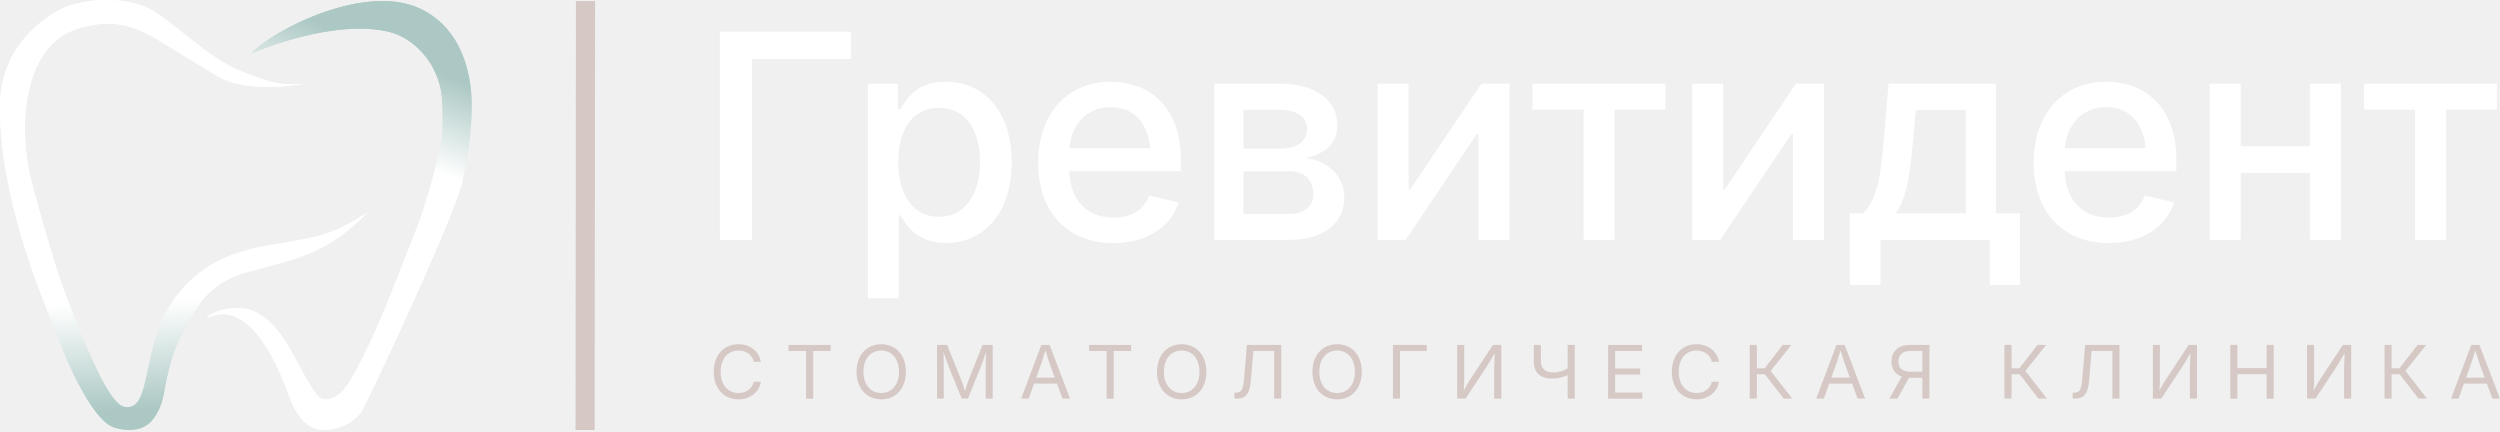
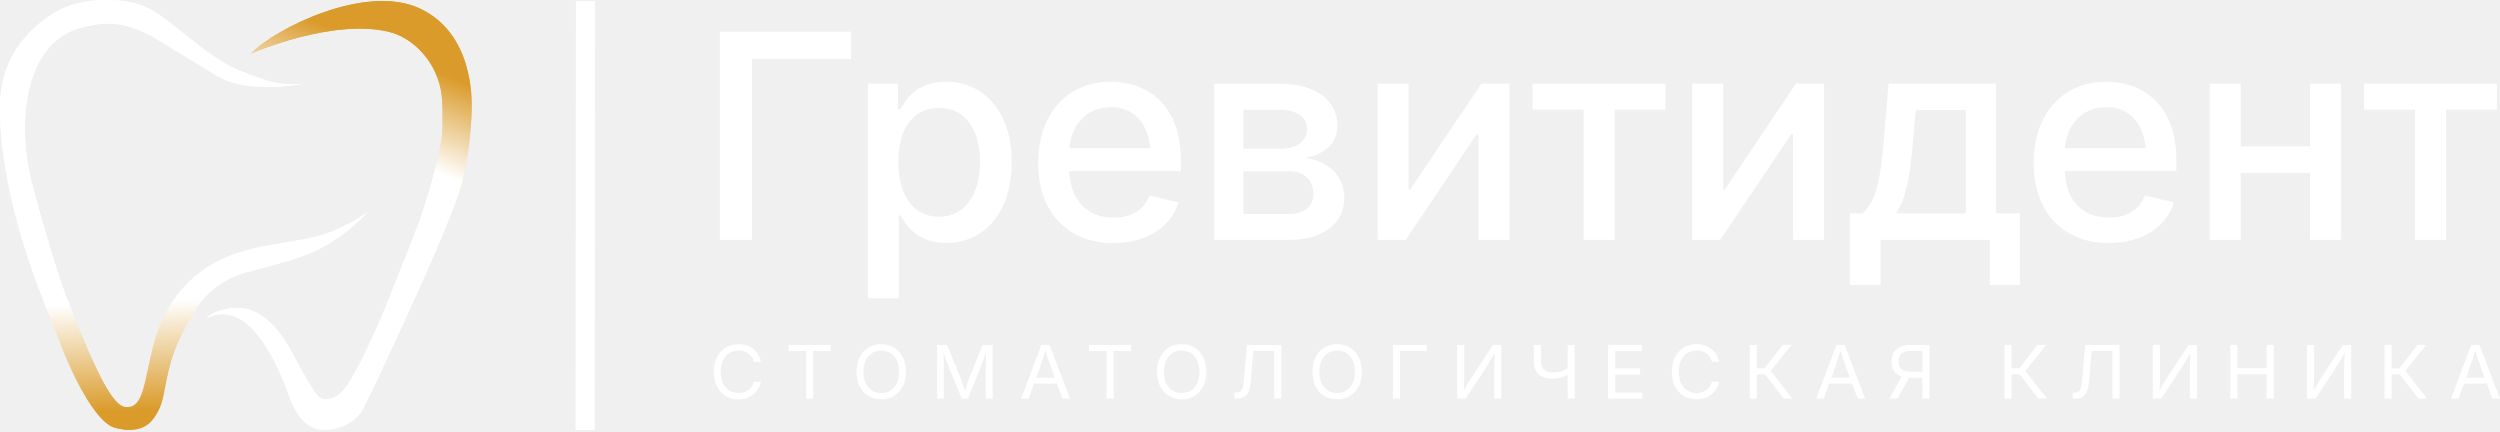
<svg xmlns="http://www.w3.org/2000/svg" width="816" height="141" viewBox="0 0 816 141" fill="none">
  <path d="M153.97 35.02C153.97 32.005 154.375 10.745 136.875 2.707C119.375 -5.331 90.137 9.063 81.971 17.436C81.971 17.436 108.471 5.881 126.97 10.403C133.97 12.114 139.47 17.939 141.97 23.465C144.47 28.991 144.47 32.508 144.47 41.048C144.47 49.589 141.47 59.134 140.47 62.651C139.47 66.168 126.287 98.875 125.97 99.828C125.47 101.335 115.971 123.44 111.971 127.459C107.939 131.51 104.671 130.474 103.471 128.966C101.471 126.455 98.405 120.873 95.472 115.346C92.538 109.82 87.472 102.354 80.472 100.846C74.872 99.641 68.305 102.172 67.472 103.846C81.698 96.699 91.215 120.473 94.471 129.469C96.071 133.89 98.471 138.689 103.471 140.019C108.471 141.349 115.965 138.523 118.47 133.488C121.97 126.454 147.97 71.694 150.97 59.134C153.49 48.584 153.97 38.034 153.97 35.02Z" fill="url(#paint0_linear_1296_57)" />
  <path d="M78.321 23.103C89.171 27.411 91.45 27.847 98.972 27.346C98.972 27.346 80.972 30.846 70.972 24.846C53.608 14.429 49.887 11.613 45.471 9.846C37.971 6.846 32.35 7.302 25.471 9.346C8.471 14.399 4.998 39.583 10.626 60.612C14.971 76.847 19.354 91.119 21.562 96.62C25.98 107.623 35.603 133.629 41.62 134.129C47.637 134.629 47.637 130.628 51.243 115.125C52.15 111.224 57.29 99.474 62.681 93.119C68.197 86.618 76.626 83.117 80.733 81.617C85.074 80.031 98.88 78.647 105.399 76.615C113.422 74.115 120.473 68.846 119.972 69.347C106.341 82.941 101.502 81.677 83.336 86.618C75.686 88.698 70.558 93.36 67.289 96.62C64.281 99.621 58.263 109.623 55.756 118.125C53.249 126.627 54.156 131.128 50.145 136.63C46.133 142.131 39.113 140.006 37.608 139.63C30.972 137.976 22.888 121.346 18.472 108.846C14.055 96.347 9.243 83.847 5.972 71.847C2.7 59.846 -8.13541e-05 49.846 0 34.946C0 15.915 13.038 6.78 19.055 3.439C26.281 -0.574 40.074 -1.356 48.234 2.598C55.972 6.346 67.472 18.794 78.321 23.103Z" fill="url(#paint1_linear_1296_57)" />
  <path d="M153.97 35.02C153.97 32.005 154.375 10.745 136.875 2.707C119.375 -5.331 90.137 9.063 81.971 17.436C81.971 17.436 108.471 5.881 126.97 10.403C133.97 12.114 139.47 17.939 141.97 23.465C144.47 28.991 144.47 32.508 144.47 41.048C144.47 49.589 137.713 69.908 136.472 73.347C129.972 91.347 123.472 113.346 111.971 127.459C108.361 131.889 104.671 130.474 103.471 128.966C101.471 126.455 98.405 120.873 95.472 115.346C92.538 109.82 87.472 102.354 80.472 100.846C74.872 99.641 68.305 102.172 67.472 103.846C81.698 96.699 91.215 120.473 94.471 129.469C96.071 133.89 98.97 138.822 103.471 140.019C107.972 141.216 116.472 136.846 118.47 133.488C120.469 130.129 147.97 71.694 150.97 59.134C153.49 48.584 153.97 38.034 153.97 35.02Z" fill="url(#paint2_linear_1296_57)" />
  <path d="M78.321 23.103C89.171 27.411 91.45 27.847 98.972 27.346C98.972 27.346 80.972 30.846 70.972 24.846C53.608 14.429 49.887 11.613 45.471 9.846C37.971 6.846 32.35 7.302 25.471 9.346C8.471 14.399 4.998 39.583 10.626 60.612C14.971 76.847 19.354 91.119 21.562 96.62C25.98 107.623 34.954 132.346 40.972 132.846C46.989 133.347 46.889 124.76 50.145 112.346C54.472 95.847 65.672 85.317 80.733 81.617C89.972 79.347 98.88 78.647 105.399 76.615C113.422 74.115 120.473 68.846 119.972 69.347C106.341 82.941 98.899 83.905 80.733 88.847C66.264 92.782 59.788 104.455 55.756 118.125C53.627 125.346 53.483 130.845 49.472 136.346C45.46 141.848 39.113 140.006 37.608 139.63C30.972 137.976 23.972 121.846 18.472 108.846C8.836 86.07 -0 59.911 0 34.946C0 15.915 13.038 6.78 19.055 3.439C26.281 -0.574 40.074 -1.356 48.234 2.598C55.972 6.346 67.472 18.794 78.321 23.103Z" fill="url(#paint3_linear_1296_57)" />
-   <path d="M191.11 0.346L190.972 140.347" stroke-width="6.25" stroke="#D6C9C5" />
+   <path d="M191.11 0.346L190.972 140.347" stroke-width="6.25" stroke="#FFFFFF" />
  <path d="M277.788 10.347H234.971V78.287H245.446V19.284H277.788V10.347Z" fill="#FFFFFF" />
  <path d="M283.271 97.347H293.378V70.307H293.929C295.721 73.545 299.442 79.29 308.768 79.29C321.264 79.29 330.223 69.395 330.223 52.934C330.223 36.337 321.081 26.67 308.768 26.67C299.166 26.67 295.721 32.461 293.929 35.608H293.102V27.309H283.271V97.347ZM306.517 70.763C297.972 70.763 293.194 63.468 293.194 52.843C293.194 42.265 297.834 35.197 306.517 35.197C315.43 35.197 319.886 42.812 319.886 52.843C319.886 62.966 315.292 70.763 306.517 70.763Z" fill="#FFFFFF" />
  <path d="M363.384 79.335C374.364 79.335 382.22 74.001 384.655 66.067L375.145 63.832C373.354 68.575 369.127 71.037 363.476 71.037C355.069 71.037 349.372 65.702 349.005 55.853H385.436V52.296C385.436 33.92 374.226 26.67 362.511 26.67C348.132 26.67 338.852 37.477 338.852 53.163C338.852 68.985 348.224 79.335 363.384 79.335ZM349.051 48.375C349.602 41.034 354.472 34.969 362.557 34.969C370.321 34.969 374.686 40.35 375.421 48.375H349.051Z" fill="#FFFFFF" />
  <path d="M396.328 78.287H420.86C432.162 78.287 438.778 72.678 438.778 64.562C438.778 57.038 432.943 52.342 426.006 51.567C432.53 50.29 436.527 46.779 436.527 40.942C436.527 32.552 429.176 27.309 417.599 27.309H396.328V78.287ZM405.838 69.851V55.898H420.86C425.73 55.898 428.671 58.725 428.671 63.422C428.671 67.389 425.73 69.851 420.86 69.851H405.838ZM405.838 48.557V35.836H417.599C423.204 35.836 426.649 38.161 426.649 42.082C426.649 46.095 423.295 48.557 417.691 48.557H405.838Z" fill="#FFFFFF" />
  <path d="M492.718 78.287V27.309H483.53L460.284 61.872H459.778V27.309H449.671V78.287H458.813L482.014 43.769H482.565V78.287H492.718Z" fill="#FFFFFF" />
  <path d="M516.887 78.287H526.994V35.79H543.579V27.309H500.21V35.79H516.887V78.287Z" fill="#FFFFFF" />
  <path d="M595.385 78.287V27.309H586.197L562.95 61.872H562.445V27.309H552.338V78.287H561.48L584.681 43.769H585.232V78.287H595.385Z" fill="#FFFFFF" />
  <path d="M603.796 93.015H613.811V78.287H649.461V93.015H659.293V69.623H651.483V27.309H616.429L614.821 46.277C613.765 59.09 612.203 65.839 607.93 69.623H603.796V93.015ZM618.818 69.623C622.172 64.927 623.504 57.175 624.377 46.277L625.296 35.927H641.651V69.623H618.818Z" fill="#FFFFFF" />
  <path d="M688.314 79.335C699.294 79.335 707.15 74.001 709.584 66.067L700.075 63.832C698.283 68.575 694.056 71.037 688.405 71.037C679.998 71.037 674.301 65.702 673.934 55.853H710.365V52.296C710.365 33.92 699.156 26.67 687.441 26.67C673.061 26.67 663.781 37.477 663.781 53.163C663.781 68.985 673.153 79.335 688.314 79.335ZM673.98 48.375C674.531 41.034 679.401 34.969 687.487 34.969C695.251 34.969 699.615 40.35 700.35 48.375H673.98Z" fill="#FFFFFF" />
  <path d="M731.364 27.309H721.257V78.287H731.364V56.446H753.968V78.287H764.075V27.309H753.968V47.736H731.364V27.309Z" fill="#FFFFFF" />
  <path d="M788.279 78.287H798.386V35.79H814.971V27.309H771.602V35.79H788.279V78.287Z" fill="#FFFFFF" />
-   <path d="M241.027 130.346C244.744 130.346 247.718 128.158 248.352 124.594H246.036C245.524 126.982 243.404 128.276 241.027 128.276C237.773 128.276 235.226 125.841 235.226 121.358C235.226 116.864 237.761 114.417 241.027 114.417C243.391 114.417 245.524 115.699 246.036 118.099H248.352C247.706 114.488 244.708 112.346 241.027 112.346C236.371 112.346 232.971 115.794 232.971 121.358C232.971 126.911 236.371 130.346 241.027 130.346Z" fill="#D6C9C5" />
-   <path d="M257.402 114.558H263.118V130.111H265.434V114.558H271.125V112.582H257.402V114.558Z" fill="#D6C9C5" />
-   <path d="M287.64 130.346C292.296 130.346 295.684 126.911 295.684 121.358C295.684 115.794 292.296 112.346 287.64 112.346C282.985 112.346 279.572 115.794 279.572 121.358C279.572 126.911 282.985 130.346 287.64 130.346ZM287.64 128.276C284.374 128.276 281.827 125.829 281.827 121.358C281.827 116.864 284.374 114.417 287.64 114.417C290.882 114.417 293.429 116.852 293.429 121.358C293.429 125.841 290.882 128.276 287.64 128.276Z" fill="#D6C9C5" />
-   <path d="M305.851 130.111H308.057V120.099C308.057 118.747 308.008 116.676 307.971 115.005C308.69 117.064 309.397 119.111 309.799 120.099L313.919 130.111H315.93L319.988 120.099C320.403 119.076 321.158 116.97 321.816 114.97C321.768 116.794 321.731 118.805 321.731 120.099V130.111H324.01V112.582H320.707L316.295 123.641C315.942 124.523 315.381 126.252 314.955 127.629C314.528 126.205 313.955 124.488 313.614 123.641L309.141 112.582H305.851V130.111Z" fill="#D6C9C5" />
-   <path d="M333.302 130.111H335.764L337.519 125.217H345.002L346.818 130.111H349.256L342.577 112.582H339.896L333.302 130.111ZM338.226 123.264L339.506 119.711C339.896 118.629 340.456 116.958 341.224 114.37C341.992 116.911 342.528 118.535 342.967 119.711L344.283 123.264H338.226Z" fill="#D6C9C5" />
-   <path d="M355.474 114.558H361.19V130.111H363.505V114.558H369.197V112.582H355.474V114.558Z" fill="#D6C9C5" />
-   <path d="M385.712 130.346C390.368 130.346 393.756 126.911 393.756 121.358C393.756 115.794 390.368 112.346 385.712 112.346C381.056 112.346 377.644 115.794 377.644 121.358C377.644 126.911 381.056 130.346 385.712 130.346ZM385.712 128.276C382.446 128.276 379.898 125.829 379.898 121.358C379.898 116.864 382.446 114.417 385.712 114.417C388.954 114.417 391.501 116.852 391.501 121.358C391.501 125.841 388.954 128.276 385.712 128.276Z" fill="#D6C9C5" />
-   <path d="M402.923 130.111H403.593C406.933 130.111 407.944 128.229 408.298 124.052L409.102 114.547H415.89V130.111H418.206V112.582H406.994L406.031 123.864C405.726 127.429 405.104 128.147 403.41 128.147H402.923V130.111Z" fill="#D6C9C5" />
-   <path d="M436.443 130.346C441.099 130.346 444.487 126.911 444.487 121.358C444.487 115.794 441.099 112.346 436.443 112.346C431.788 112.346 428.375 115.794 428.375 121.358C428.375 126.911 431.788 130.346 436.443 130.346ZM436.443 128.276C433.177 128.276 430.63 125.829 430.63 121.358C430.63 116.864 433.177 114.417 436.443 114.417C439.685 114.417 442.233 116.852 442.233 121.358C442.233 125.841 439.685 128.276 436.443 128.276Z" fill="#D6C9C5" />
-   <path d="M465.708 112.582H454.654V130.111H456.969V114.547H465.708V112.582Z" fill="#D6C9C5" />
-   <path d="M490.029 130.111V112.582H487.299L479.913 123.794C479.426 124.535 478.597 125.876 477.768 127.464C477.914 125.77 477.926 124.276 477.926 123.335V112.582H475.611V130.111H478.365L484.947 120.135C485.775 118.876 486.47 117.699 487.884 115.264C487.786 117.511 487.701 119.264 487.701 120.111V130.111H490.029Z" fill="#D6C9C5" />
-   <path d="M506.717 123.57C508.679 123.57 510.276 123.099 511.678 122.37V130.111H513.993V112.582H511.678V120.241C510.276 121.088 508.716 121.582 507.01 121.582C504.645 121.582 502.951 120.511 502.951 117.958V112.582H500.636V117.97C500.636 121.864 502.939 123.57 506.717 123.57Z" fill="#D6C9C5" />
-   <path d="M524.877 130.111H536.053V128.135H527.192V122.252H535.346V120.276H527.192V114.558H535.943V112.582H524.877V130.111Z" fill="#D6C9C5" />
-   <path d="M553.74 130.346C557.457 130.346 560.431 128.158 561.065 124.594H558.749C558.237 126.982 556.116 128.276 553.74 128.276C550.486 128.276 547.939 125.841 547.939 121.358C547.939 116.864 550.474 114.417 553.74 114.417C556.104 114.417 558.237 115.699 558.749 118.099H561.065C560.419 114.488 557.42 112.346 553.74 112.346C549.084 112.346 545.684 115.794 545.684 121.358C545.684 126.911 549.084 130.346 553.74 130.346Z" fill="#D6C9C5" />
-   <path d="M571.114 130.111H573.43V122.158H576.075L582.205 130.111H584.996L577.939 121.076L584.704 112.582H581.9L575.977 120.217H573.43V112.582H571.114V130.111Z" fill="#D6C9C5" />
-   <path d="M592.825 130.111H595.287L597.042 125.217H604.525L606.341 130.111H608.778L602.099 112.582H599.418L592.825 130.111ZM597.748 123.264L599.028 119.711C599.418 118.629 599.979 116.958 600.747 114.37C601.514 116.911 602.051 118.535 602.489 119.711L603.806 123.264H597.748Z" fill="#D6C9C5" />
-   <path d="M629.779 130.111V112.582H623.563C619.322 112.582 617.372 114.864 617.372 117.994C617.372 120.323 618.444 122.123 620.736 122.899L616.665 130.111H619.346L623.124 123.299C623.271 123.311 623.405 123.311 623.551 123.311H627.463V130.111H629.779ZM627.463 121.323H623.661C620.797 121.323 619.675 120.052 619.675 117.994C619.675 115.911 620.797 114.547 623.685 114.547H627.463V121.323Z" fill="#D6C9C5" />
-   <path d="M654.252 130.111H656.568V122.158H659.212L665.343 130.111H668.134L661.077 121.076L667.841 112.582H665.038L659.115 120.217H656.568V112.582H654.252V130.111Z" fill="#D6C9C5" />
-   <path d="M676.523 130.111H677.193C680.533 130.111 681.544 128.229 681.898 124.052L682.702 114.547H689.491V130.111H691.806V112.582H680.594L679.631 123.864C679.326 127.429 678.705 128.147 677.011 128.147H676.523V130.111Z" fill="#D6C9C5" />
-   <path d="M717.1 130.111V112.582H714.37L706.984 123.794C706.497 124.535 705.668 125.876 704.839 127.464C704.986 125.77 704.998 124.276 704.998 123.335V112.582H702.682V130.111H705.437L712.018 120.135C712.847 118.876 713.541 117.699 714.955 115.264C714.858 117.511 714.772 119.264 714.772 120.111V130.111H717.1Z" fill="#D6C9C5" />
-   <path d="M727.975 130.111H730.291V122.135H739.822V130.111H742.137V112.582H739.822V120.158H730.291V112.582H727.975V130.111Z" fill="#D6C9C5" />
-   <path d="M767.432 130.111V112.582H764.702L757.316 123.794C756.829 124.535 756 125.876 755.171 127.464C755.317 125.77 755.329 124.276 755.329 123.335V112.582H753.014V130.111H755.768L762.349 120.135C763.178 118.876 763.873 117.699 765.287 115.264C765.189 117.511 765.104 119.264 765.104 120.111V130.111H767.432Z" fill="#D6C9C5" />
-   <path d="M778.307 130.111H780.623V122.158H783.267L789.398 130.111H792.189L785.132 121.076L791.896 112.582H789.093L783.17 120.217H780.623V112.582H778.307V130.111Z" fill="#D6C9C5" />
-   <path d="M800.017 130.111H802.479L804.234 125.217H811.718L813.533 130.111H815.971L809.292 112.582H806.611L800.017 130.111ZM804.941 123.264L806.221 119.711C806.611 118.629 807.172 116.958 807.939 114.37C808.707 116.911 809.243 118.535 809.682 119.711L810.998 123.264H804.941Z" fill="#D6C9C5" />
+   <path d="M241.027 130.346C244.744 130.346 247.718 128.158 248.352 124.594H246.036C245.524 126.982 243.404 128.276 241.027 128.276C237.773 128.276 235.226 125.841 235.226 121.358C235.226 116.864 237.761 114.417 241.027 114.417C243.391 114.417 245.524 115.699 246.036 118.099H248.352C247.706 114.488 244.708 112.346 241.027 112.346C236.371 112.346 232.971 115.794 232.971 121.358C232.971 126.911 236.371 130.346 241.027 130.346Z" fill="#FFFFFF" />
+   <path d="M257.402 114.558H263.118V130.111H265.434V114.558H271.125V112.582H257.402V114.558Z" fill="#FFFFFF" />
+   <path d="M287.64 130.346C292.296 130.346 295.684 126.911 295.684 121.358C295.684 115.794 292.296 112.346 287.64 112.346C282.985 112.346 279.572 115.794 279.572 121.358C279.572 126.911 282.985 130.346 287.64 130.346ZM287.64 128.276C284.374 128.276 281.827 125.829 281.827 121.358C281.827 116.864 284.374 114.417 287.64 114.417C290.882 114.417 293.429 116.852 293.429 121.358C293.429 125.841 290.882 128.276 287.64 128.276Z" fill="#FFFFFF" />
+   <path d="M305.851 130.111H308.057V120.099C308.057 118.747 308.008 116.676 307.971 115.005C308.69 117.064 309.397 119.111 309.799 120.099L313.919 130.111H315.93L319.988 120.099C320.403 119.076 321.158 116.97 321.816 114.97C321.768 116.794 321.731 118.805 321.731 120.099V130.111H324.01V112.582H320.707L316.295 123.641C315.942 124.523 315.381 126.252 314.955 127.629C314.528 126.205 313.955 124.488 313.614 123.641L309.141 112.582H305.851V130.111Z" fill="#FFFFFF" />
+   <path d="M333.302 130.111H335.764L337.519 125.217H345.002L346.818 130.111H349.256L342.577 112.582H339.896L333.302 130.111ZM338.226 123.264L339.506 119.711C339.896 118.629 340.456 116.958 341.224 114.37C341.992 116.911 342.528 118.535 342.967 119.711L344.283 123.264H338.226Z" fill="#FFFFFF" />
+   <path d="M355.474 114.558H361.19V130.111H363.505V114.558H369.197V112.582H355.474V114.558Z" fill="#FFFFFF" />
+   <path d="M385.712 130.346C390.368 130.346 393.756 126.911 393.756 121.358C393.756 115.794 390.368 112.346 385.712 112.346C381.056 112.346 377.644 115.794 377.644 121.358C377.644 126.911 381.056 130.346 385.712 130.346ZM385.712 128.276C382.446 128.276 379.898 125.829 379.898 121.358C379.898 116.864 382.446 114.417 385.712 114.417C388.954 114.417 391.501 116.852 391.501 121.358C391.501 125.841 388.954 128.276 385.712 128.276Z" fill="#FFFFFF" />
+   <path d="M402.923 130.111H403.593C406.933 130.111 407.944 128.229 408.298 124.052L409.102 114.547H415.89V130.111H418.206V112.582H406.994L406.031 123.864C405.726 127.429 405.104 128.147 403.41 128.147H402.923V130.111Z" fill="#FFFFFF" />
+   <path d="M436.443 130.346C441.099 130.346 444.487 126.911 444.487 121.358C444.487 115.794 441.099 112.346 436.443 112.346C431.788 112.346 428.375 115.794 428.375 121.358C428.375 126.911 431.788 130.346 436.443 130.346ZM436.443 128.276C433.177 128.276 430.63 125.829 430.63 121.358C430.63 116.864 433.177 114.417 436.443 114.417C439.685 114.417 442.233 116.852 442.233 121.358C442.233 125.841 439.685 128.276 436.443 128.276Z" fill="#FFFFFF" />
+   <path d="M465.708 112.582H454.654V130.111H456.969V114.547H465.708V112.582Z" fill="#FFFFFF" />
+   <path d="M490.029 130.111V112.582H487.299L479.913 123.794C479.426 124.535 478.597 125.876 477.768 127.464C477.914 125.77 477.926 124.276 477.926 123.335V112.582H475.611V130.111H478.365L484.947 120.135C485.775 118.876 486.47 117.699 487.884 115.264C487.786 117.511 487.701 119.264 487.701 120.111V130.111H490.029Z" fill="#FFFFFF" />
+   <path d="M506.717 123.57C508.679 123.57 510.276 123.099 511.678 122.37V130.111H513.993V112.582H511.678V120.241C510.276 121.088 508.716 121.582 507.01 121.582C504.645 121.582 502.951 120.511 502.951 117.958V112.582H500.636V117.97C500.636 121.864 502.939 123.57 506.717 123.57Z" fill="#FFFFFF" />
+   <path d="M524.877 130.111H536.053V128.135H527.192V122.252H535.346V120.276H527.192V114.558H535.943V112.582H524.877V130.111Z" fill="#FFFFFF" />
+   <path d="M553.74 130.346C557.457 130.346 560.431 128.158 561.065 124.594H558.749C558.237 126.982 556.116 128.276 553.74 128.276C550.486 128.276 547.939 125.841 547.939 121.358C547.939 116.864 550.474 114.417 553.74 114.417C556.104 114.417 558.237 115.699 558.749 118.099H561.065C560.419 114.488 557.42 112.346 553.74 112.346C549.084 112.346 545.684 115.794 545.684 121.358C545.684 126.911 549.084 130.346 553.74 130.346Z" fill="#FFFFFF" />
+   <path d="M571.114 130.111H573.43V122.158H576.075L582.205 130.111H584.996L577.939 121.076L584.704 112.582H581.9L575.977 120.217H573.43V112.582H571.114V130.111Z" fill="#FFFFFF" />
+   <path d="M592.825 130.111H595.287L597.042 125.217H604.525L606.341 130.111H608.778L602.099 112.582H599.418L592.825 130.111ZM597.748 123.264L599.028 119.711C599.418 118.629 599.979 116.958 600.747 114.37C601.514 116.911 602.051 118.535 602.489 119.711L603.806 123.264H597.748Z" fill="#FFFFFF" />
+   <path d="M629.779 130.111V112.582H623.563C619.322 112.582 617.372 114.864 617.372 117.994C617.372 120.323 618.444 122.123 620.736 122.899L616.665 130.111H619.346L623.124 123.299C623.271 123.311 623.405 123.311 623.551 123.311H627.463V130.111H629.779ZM627.463 121.323H623.661C620.797 121.323 619.675 120.052 619.675 117.994C619.675 115.911 620.797 114.547 623.685 114.547H627.463V121.323Z" fill="#FFFFFF" />
+   <path d="M654.252 130.111H656.568V122.158H659.212L665.343 130.111H668.134L661.077 121.076L667.841 112.582H665.038L659.115 120.217H656.568V112.582H654.252V130.111Z" fill="#FFFFFF" />
+   <path d="M676.523 130.111H677.193C680.533 130.111 681.544 128.229 681.898 124.052L682.702 114.547H689.491V130.111H691.806V112.582H680.594L679.631 123.864C679.326 127.429 678.705 128.147 677.011 128.147H676.523V130.111Z" fill="#FFFFFF" />
+   <path d="M717.1 130.111V112.582H714.37L706.984 123.794C706.497 124.535 705.668 125.876 704.839 127.464C704.986 125.77 704.998 124.276 704.998 123.335V112.582H702.682V130.111H705.437L712.018 120.135C712.847 118.876 713.541 117.699 714.955 115.264C714.858 117.511 714.772 119.264 714.772 120.111V130.111H717.1Z" fill="#FFFFFF" />
+   <path d="M727.975 130.111H730.291V122.135H739.822V130.111H742.137V112.582H739.822V120.158H730.291V112.582H727.975V130.111Z" fill="#FFFFFF" />
+   <path d="M767.432 130.111V112.582H764.702L757.316 123.794C756.829 124.535 756 125.876 755.171 127.464C755.317 125.77 755.329 124.276 755.329 123.335V112.582H753.014V130.111H755.768L762.349 120.135C763.178 118.876 763.873 117.699 765.287 115.264C765.189 117.511 765.104 119.264 765.104 120.111V130.111H767.432Z" fill="#FFFFFF" />
+   <path d="M778.307 130.111H780.623V122.158H783.267L789.398 130.111H792.189L785.132 121.076L791.896 112.582H789.093L783.17 120.217H780.623V112.582H778.307V130.111Z" fill="#FFFFFF" />
+   <path d="M800.017 130.111H802.479L804.234 125.217H811.718L813.533 130.111H815.971L809.292 112.582H806.611L800.017 130.111ZM804.941 123.264L806.221 119.711C806.611 118.629 807.172 116.958 807.939 114.37C808.707 116.911 809.243 118.535 809.682 119.711L810.998 123.264H804.941Z" fill="#FFFFFF" />
  <defs>
    <linearGradient id="paint0_linear_1296_57" x1="112.971" y1="1.376" x2="112.971" y2="140.347" gradientUnits="userSpaceOnUse">
-       <stop stop-color="#ABC8C4" />
+       <stop stop-color="#DA9B2B" />
      <stop offset="0.534" stop-color="#FFFFFF" />
      <stop offset="1" stop-color="#FFFFFF" />
    </linearGradient>
    <linearGradient id="paint1_linear_1296_57" x1="56.258" y1="1.597" x2="62.453" y2="133.046" gradientUnits="userSpaceOnUse">
      <stop stop-color="#FFFFFF" />
      <stop offset="0.731" stop-color="#FFFFFF" />
-       <stop offset="1" stop-color="#ABC8C4" />
+       <stop offset="1" stop-color="#DA9B2B" />
    </linearGradient>
    <linearGradient id="paint2_linear_1296_57" x1="158.472" y1="29.846" x2="115.745" y2="134.377" gradientUnits="userSpaceOnUse">
-       <stop stop-color="#ABC8C4" />
+       <stop stop-color="#DA9B2B" />
      <stop offset="0.269" stop-color="#FFFFFF" />
      <stop offset="1" stop-color="#FFFFFF" />
    </linearGradient>
    <linearGradient id="paint3_linear_1296_57" x1="56.258" y1="1.597" x2="62.453" y2="133.046" gradientUnits="userSpaceOnUse">
      <stop stop-color="#FFFFFF" />
      <stop offset="0.731" stop-color="#FFFFFF" />
-       <stop offset="1" stop-color="#ABC8C4" />
+       <stop offset="1" stop-color="#DA9B2B" />
    </linearGradient>
  </defs>
</svg>
